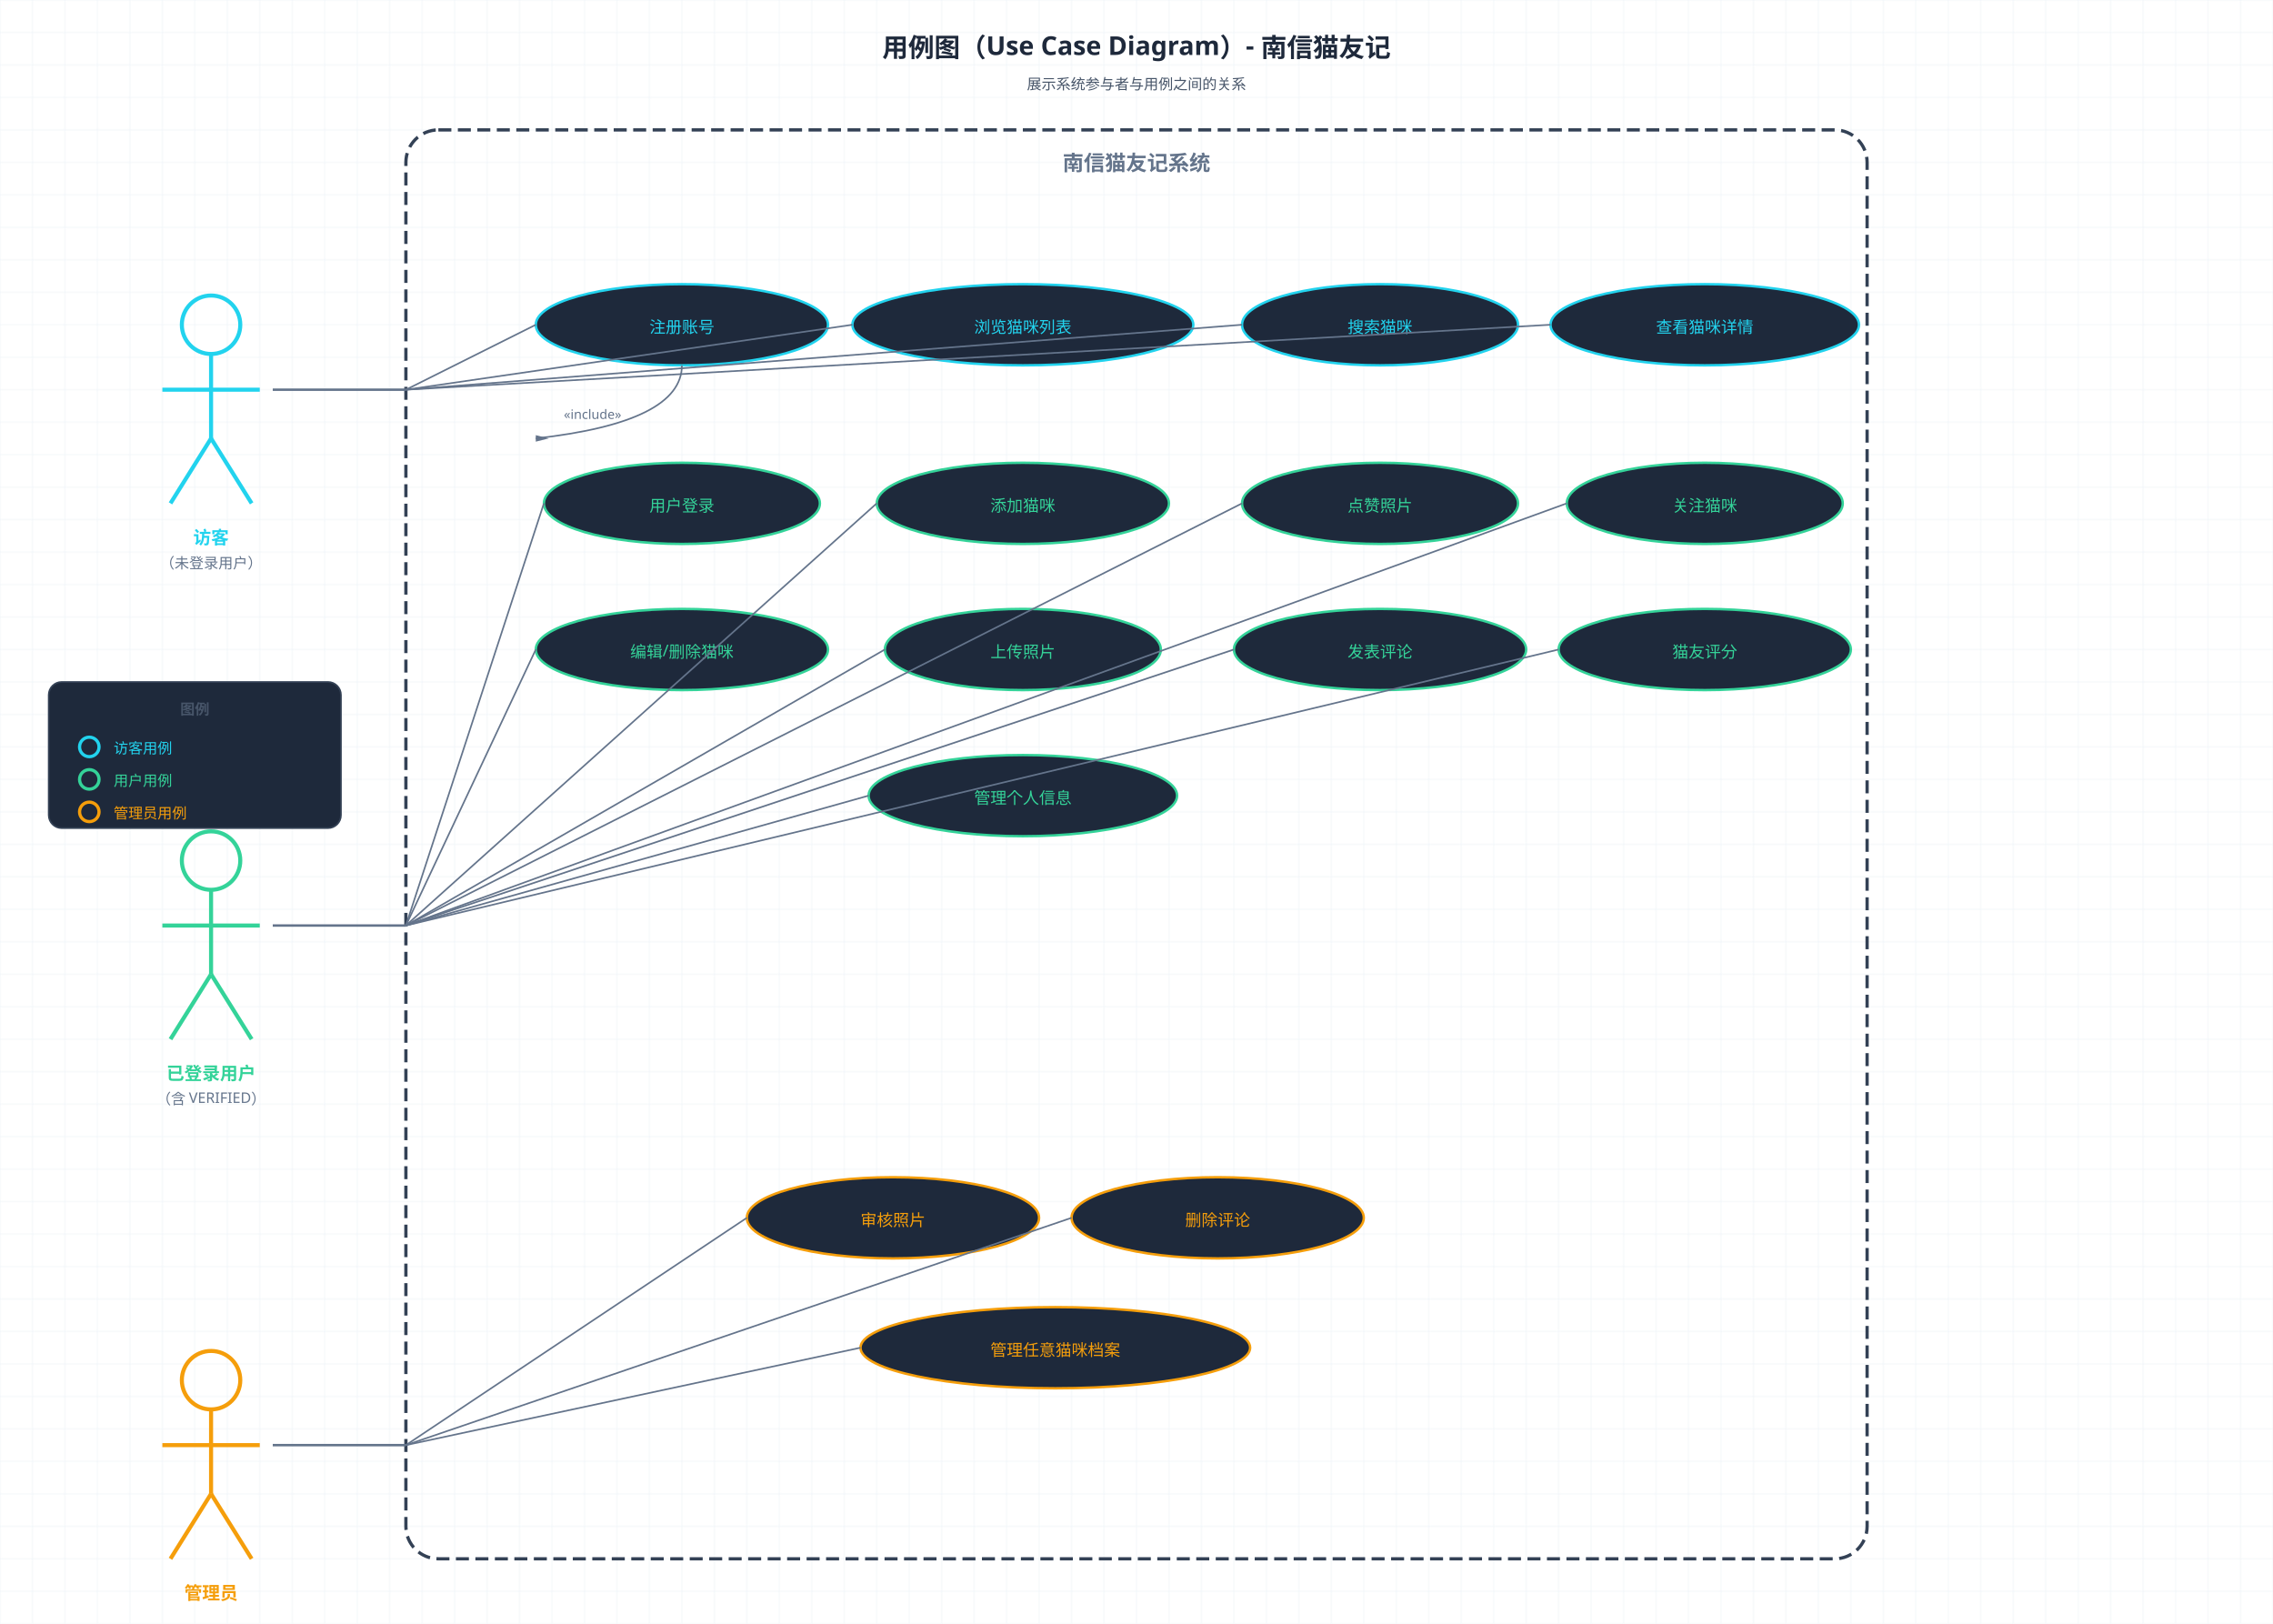
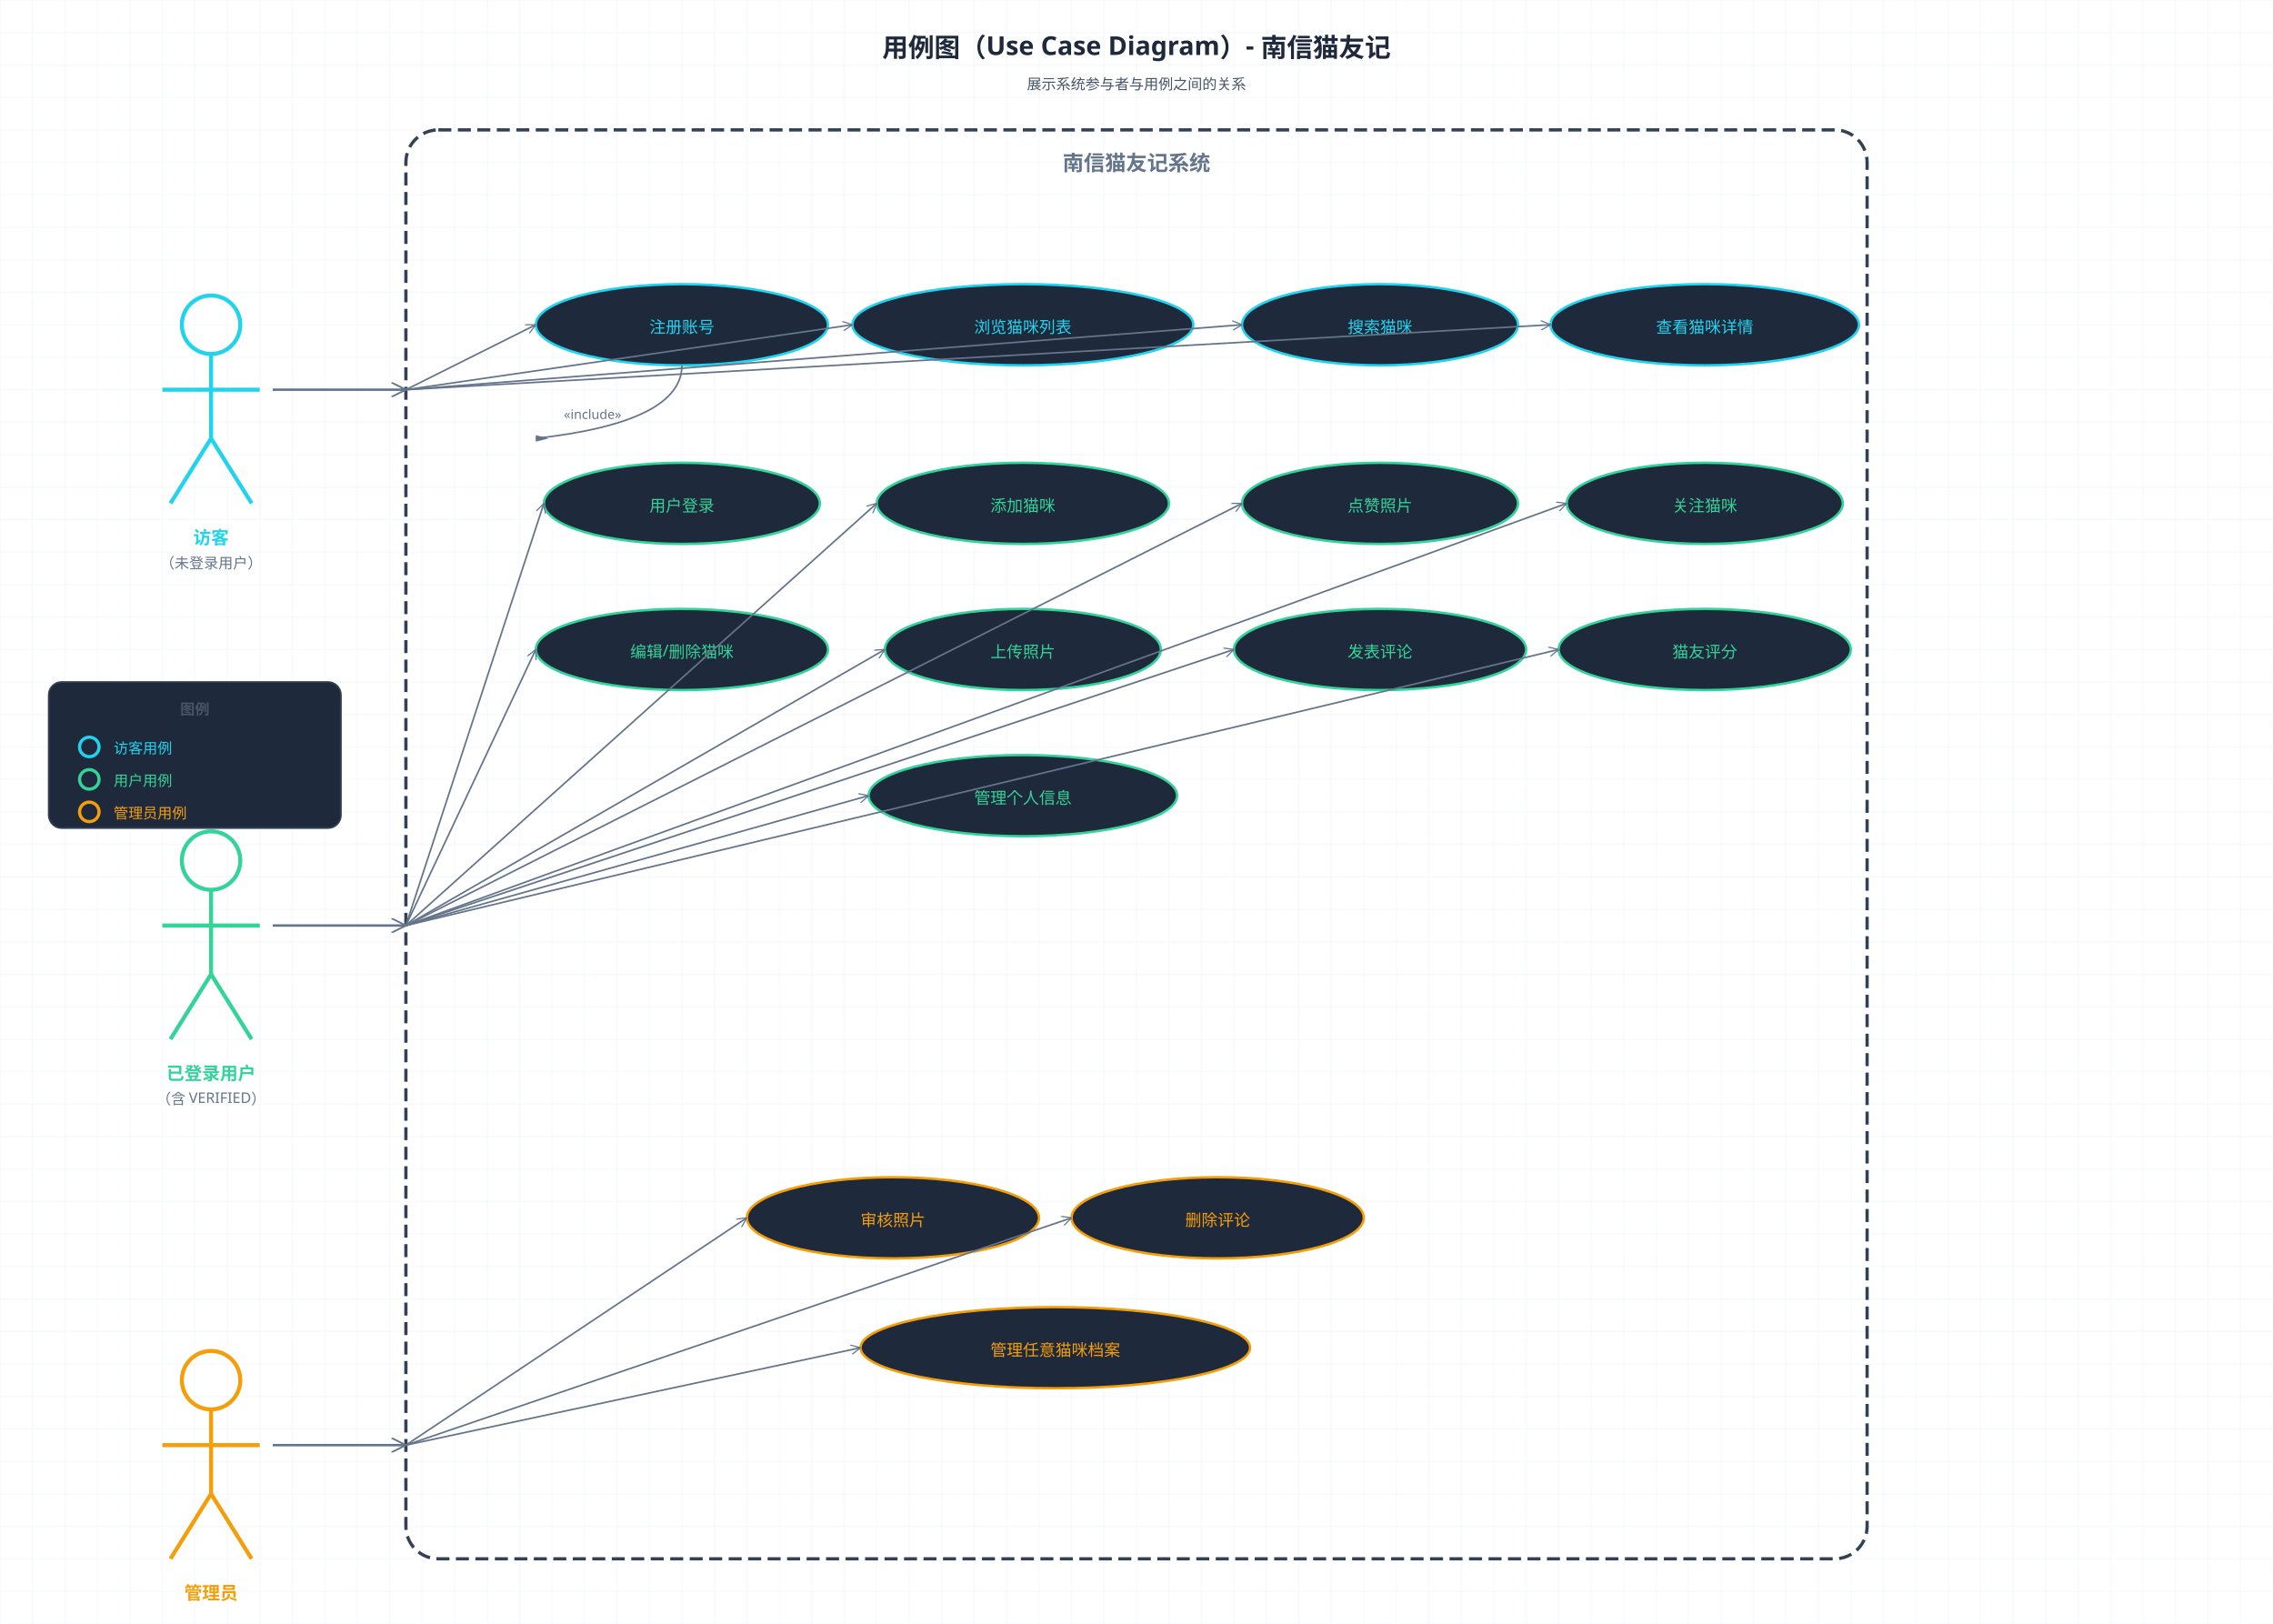
<svg xmlns="http://www.w3.org/2000/svg" viewBox="0 0 1400 1000" font-family="Microsoft YaHei, SimHei, sans-serif">
  <defs>
    <pattern id="grid" width="20" height="20" patternUnits="userSpaceOnUse">
      <rect width="20" height="20" fill="none" stroke="#f1f5f9" stroke-width="0.5" />
    </pattern>
+     <marker id="arrow" viewBox="0 0 10 10" refX="10" refY="5" markerWidth="6" markerHeight="6" orient="auto">
+       <path d="M0,0 L10,5 L0,10" fill="none" stroke="#64748b" stroke-width="1.2" />
+     </marker>
  </defs>
  <rect width="100%" height="100%" fill="#ffffff" />
  <rect width="1400" height="1000" fill="#ffffff" />
  <rect width="1400" height="1000" fill="url(#grid)" />
  <text x="700" y="35" fill="#1e293b" font-size="16" font-weight="700" text-anchor="middle">用例图（Use Case Diagram）- 南信猫友记</text>
  <text x="700" y="55" fill="#475569" font-size="9" text-anchor="middle">展示系统参与者与用例之间的关系</text>
  <rect x="250" y="80" width="900" height="880" rx="20" fill="none" stroke="#334155" stroke-width="2" stroke-dasharray="8,4" />
  <text x="700" y="105" fill="#64748b" font-size="13" font-weight="600" text-anchor="middle">南信猫友记系统</text>
  <circle cx="130" cy="200" r="18" fill="none" stroke="#22d3ee" stroke-width="2.5" />
  <line x1="130" y1="218" x2="130" y2="270" stroke="#22d3ee" stroke-width="2.5" />
  <line x1="100" y1="240" x2="160" y2="240" stroke="#22d3ee" stroke-width="2.5" />
  <line x1="130" y1="270" x2="105" y2="310" stroke="#22d3ee" stroke-width="2.5" />
  <line x1="130" y1="270" x2="155" y2="310" stroke="#22d3ee" stroke-width="2.5" />
  <text x="130" y="335" fill="#22d3ee" font-size="11" font-weight="600" text-anchor="middle">访客</text>
  <text x="130" y="350" fill="#64748b" font-size="9" text-anchor="middle">（未登录用户）</text>
  <line x1="168" y1="240" x2="250" y2="240" stroke="#64748b" stroke-width="1.5" marker-end="url(#arrow)" />
  <circle cx="130" cy="530" r="18" fill="none" stroke="#34d399" stroke-width="2.5" />
  <line x1="130" y1="548" x2="130" y2="600" stroke="#34d399" stroke-width="2.5" />
  <line x1="100" y1="570" x2="160" y2="570" stroke="#34d399" stroke-width="2.5" />
  <line x1="130" y1="600" x2="105" y2="640" stroke="#34d399" stroke-width="2.5" />
  <line x1="130" y1="600" x2="155" y2="640" stroke="#34d399" stroke-width="2.5" />
  <text x="130" y="665" fill="#34d399" font-size="11" font-weight="600" text-anchor="middle">已登录用户</text>
  <text x="130" y="680" fill="#64748b" font-size="9" text-anchor="middle">（含 VERIFIED）</text>
  <line x1="168" y1="570" x2="250" y2="570" stroke="#64748b" stroke-width="1.5" marker-end="url(#arrow)" />
  <circle cx="130" cy="850" r="18" fill="none" stroke="#f59e0b" stroke-width="2.5" />
  <line x1="130" y1="868" x2="130" y2="920" stroke="#f59e0b" stroke-width="2.5" />
  <line x1="100" y1="890" x2="160" y2="890" stroke="#f59e0b" stroke-width="2.5" />
  <line x1="130" y1="920" x2="105" y2="960" stroke="#f59e0b" stroke-width="2.5" />
  <line x1="130" y1="920" x2="155" y2="960" stroke="#f59e0b" stroke-width="2.5" />
  <text x="130" y="985" fill="#f59e0b" font-size="11" font-weight="600" text-anchor="middle">管理员</text>
  <line x1="168" y1="890" x2="250" y2="890" stroke="#64748b" stroke-width="1.5" marker-end="url(#arrow)" />
  <ellipse cx="420" cy="200" rx="90" ry="25" fill="#1e293b" stroke="#22d3ee" stroke-width="1.5" />
  <text x="420" y="205" fill="#22d3ee" font-size="10" text-anchor="middle">注册账号</text>
  <ellipse cx="630" cy="200" rx="105" ry="25" fill="#1e293b" stroke="#22d3ee" stroke-width="1.5" />
  <text x="630" y="205" fill="#22d3ee" font-size="10" text-anchor="middle">浏览猫咪列表</text>
  <ellipse cx="850" cy="200" rx="85" ry="25" fill="#1e293b" stroke="#22d3ee" stroke-width="1.5" />
  <text x="850" y="205" fill="#22d3ee" font-size="10" text-anchor="middle">搜索猫咪</text>
  <ellipse cx="1050" cy="200" rx="95" ry="25" fill="#1e293b" stroke="#22d3ee" stroke-width="1.5" />
  <text x="1050" y="205" fill="#22d3ee" font-size="10" text-anchor="middle">查看猫咪详情</text>
  <line x1="250" y1="240" x2="330" y2="200" stroke="#64748b" stroke-width="1" marker-end="url(#arrow)" />
  <line x1="250" y1="240" x2="525" y2="200" stroke="#64748b" stroke-width="1" marker-end="url(#arrow)" />
  <line x1="250" y1="240" x2="765" y2="200" stroke="#64748b" stroke-width="1" marker-end="url(#arrow)" />
  <line x1="250" y1="240" x2="955" y2="200" stroke="#64748b" stroke-width="1" marker-end="url(#arrow)" />
  <path d="M 420 225 Q 420 260 330 270" fill="none" stroke="#64748b" stroke-width="1" />
  <polygon points="330,268 338,270 330,272" fill="#64748b" />
  <text x="365" y="258" fill="#64748b" font-size="8" text-anchor="middle">«include»</text>
  <ellipse cx="420" cy="310" rx="85" ry="25" fill="#1e293b" stroke="#34d399" stroke-width="1.5" />
  <text x="420" y="315" fill="#34d399" font-size="10" text-anchor="middle">用户登录</text>
  <ellipse cx="630" cy="310" rx="90" ry="25" fill="#1e293b" stroke="#34d399" stroke-width="1.5" />
  <text x="630" y="315" fill="#34d399" font-size="10" text-anchor="middle">添加猫咪</text>
  <ellipse cx="420" cy="400" rx="90" ry="25" fill="#1e293b" stroke="#34d399" stroke-width="1.5" />
  <text x="420" y="405" fill="#34d399" font-size="10" text-anchor="middle">编辑/删除猫咪</text>
  <ellipse cx="630" cy="400" rx="85" ry="25" fill="#1e293b" stroke="#34d399" stroke-width="1.5" />
  <text x="630" y="405" fill="#34d399" font-size="10" text-anchor="middle">上传照片</text>
  <ellipse cx="850" cy="310" rx="85" ry="25" fill="#1e293b" stroke="#34d399" stroke-width="1.5" />
  <text x="850" y="315" fill="#34d399" font-size="10" text-anchor="middle">点赞照片</text>
  <ellipse cx="850" cy="400" rx="90" ry="25" fill="#1e293b" stroke="#34d399" stroke-width="1.5" />
  <text x="850" y="405" fill="#34d399" font-size="10" text-anchor="middle">发表评论</text>
  <ellipse cx="1050" cy="310" rx="85" ry="25" fill="#1e293b" stroke="#34d399" stroke-width="1.5" />
  <text x="1050" y="315" fill="#34d399" font-size="10" text-anchor="middle">关注猫咪</text>
  <ellipse cx="1050" cy="400" rx="90" ry="25" fill="#1e293b" stroke="#34d399" stroke-width="1.5" />
  <text x="1050" y="405" fill="#34d399" font-size="10" text-anchor="middle">猫友评分</text>
  <ellipse cx="630" cy="490" rx="95" ry="25" fill="#1e293b" stroke="#34d399" stroke-width="1.5" />
  <text x="630" y="495" fill="#34d399" font-size="10" text-anchor="middle">管理个人信息</text>
  <line x1="250" y1="570" x2="335" y2="310" stroke="#64748b" stroke-width="1" marker-end="url(#arrow)" />
  <line x1="250" y1="570" x2="540" y2="310" stroke="#64748b" stroke-width="1" marker-end="url(#arrow)" />
  <line x1="250" y1="570" x2="330" y2="400" stroke="#64748b" stroke-width="1" marker-end="url(#arrow)" />
  <line x1="250" y1="570" x2="545" y2="400" stroke="#64748b" stroke-width="1" marker-end="url(#arrow)" />
  <line x1="250" y1="570" x2="765" y2="310" stroke="#64748b" stroke-width="1" marker-end="url(#arrow)" />
  <line x1="250" y1="570" x2="760" y2="400" stroke="#64748b" stroke-width="1" marker-end="url(#arrow)" />
  <line x1="250" y1="570" x2="965" y2="310" stroke="#64748b" stroke-width="1" marker-end="url(#arrow)" />
  <line x1="250" y1="570" x2="960" y2="400" stroke="#64748b" stroke-width="1" marker-end="url(#arrow)" />
  <line x1="250" y1="570" x2="535" y2="490" stroke="#64748b" stroke-width="1" marker-end="url(#arrow)" />
  <ellipse cx="550" cy="750" rx="90" ry="25" fill="#1e293b" stroke="#f59e0b" stroke-width="1.5" />
  <text x="550" y="755" fill="#f59e0b" font-size="10" text-anchor="middle">审核照片</text>
  <ellipse cx="750" cy="750" rx="90" ry="25" fill="#1e293b" stroke="#f59e0b" stroke-width="1.5" />
  <text x="750" y="755" fill="#f59e0b" font-size="10" text-anchor="middle">删除评论</text>
  <ellipse cx="650" cy="830" rx="120" ry="25" fill="#1e293b" stroke="#f59e0b" stroke-width="1.5" />
  <text x="650" y="835" fill="#f59e0b" font-size="10" text-anchor="middle">管理任意猫咪档案</text>
  <line x1="250" y1="890" x2="460" y2="750" stroke="#64748b" stroke-width="1" marker-end="url(#arrow)" />
  <line x1="250" y1="890" x2="660" y2="750" stroke="#64748b" stroke-width="1" marker-end="url(#arrow)" />
  <line x1="250" y1="890" x2="530" y2="830" stroke="#64748b" stroke-width="1" marker-end="url(#arrow)" />
  <rect x="30" y="420" width="180" height="90" rx="8" fill="#1e293b" stroke="#334155" stroke-width="1" />
  <text x="120" y="440" fill="#475569" font-size="9" font-weight="600" text-anchor="middle">图例</text>
  <circle cx="55" cy="460" r="6" fill="none" stroke="#22d3ee" stroke-width="2" />
  <text x="70" y="464" fill="#22d3ee" font-size="9">访客用例</text>
  <circle cx="55" cy="480" r="6" fill="none" stroke="#34d399" stroke-width="2" />
  <text x="70" y="484" fill="#34d399" font-size="9">用户用例</text>
  <circle cx="55" cy="500" r="6" fill="none" stroke="#f59e0b" stroke-width="2" />
  <text x="70" y="504" fill="#f59e0b" font-size="9">管理员用例</text>
</svg>
